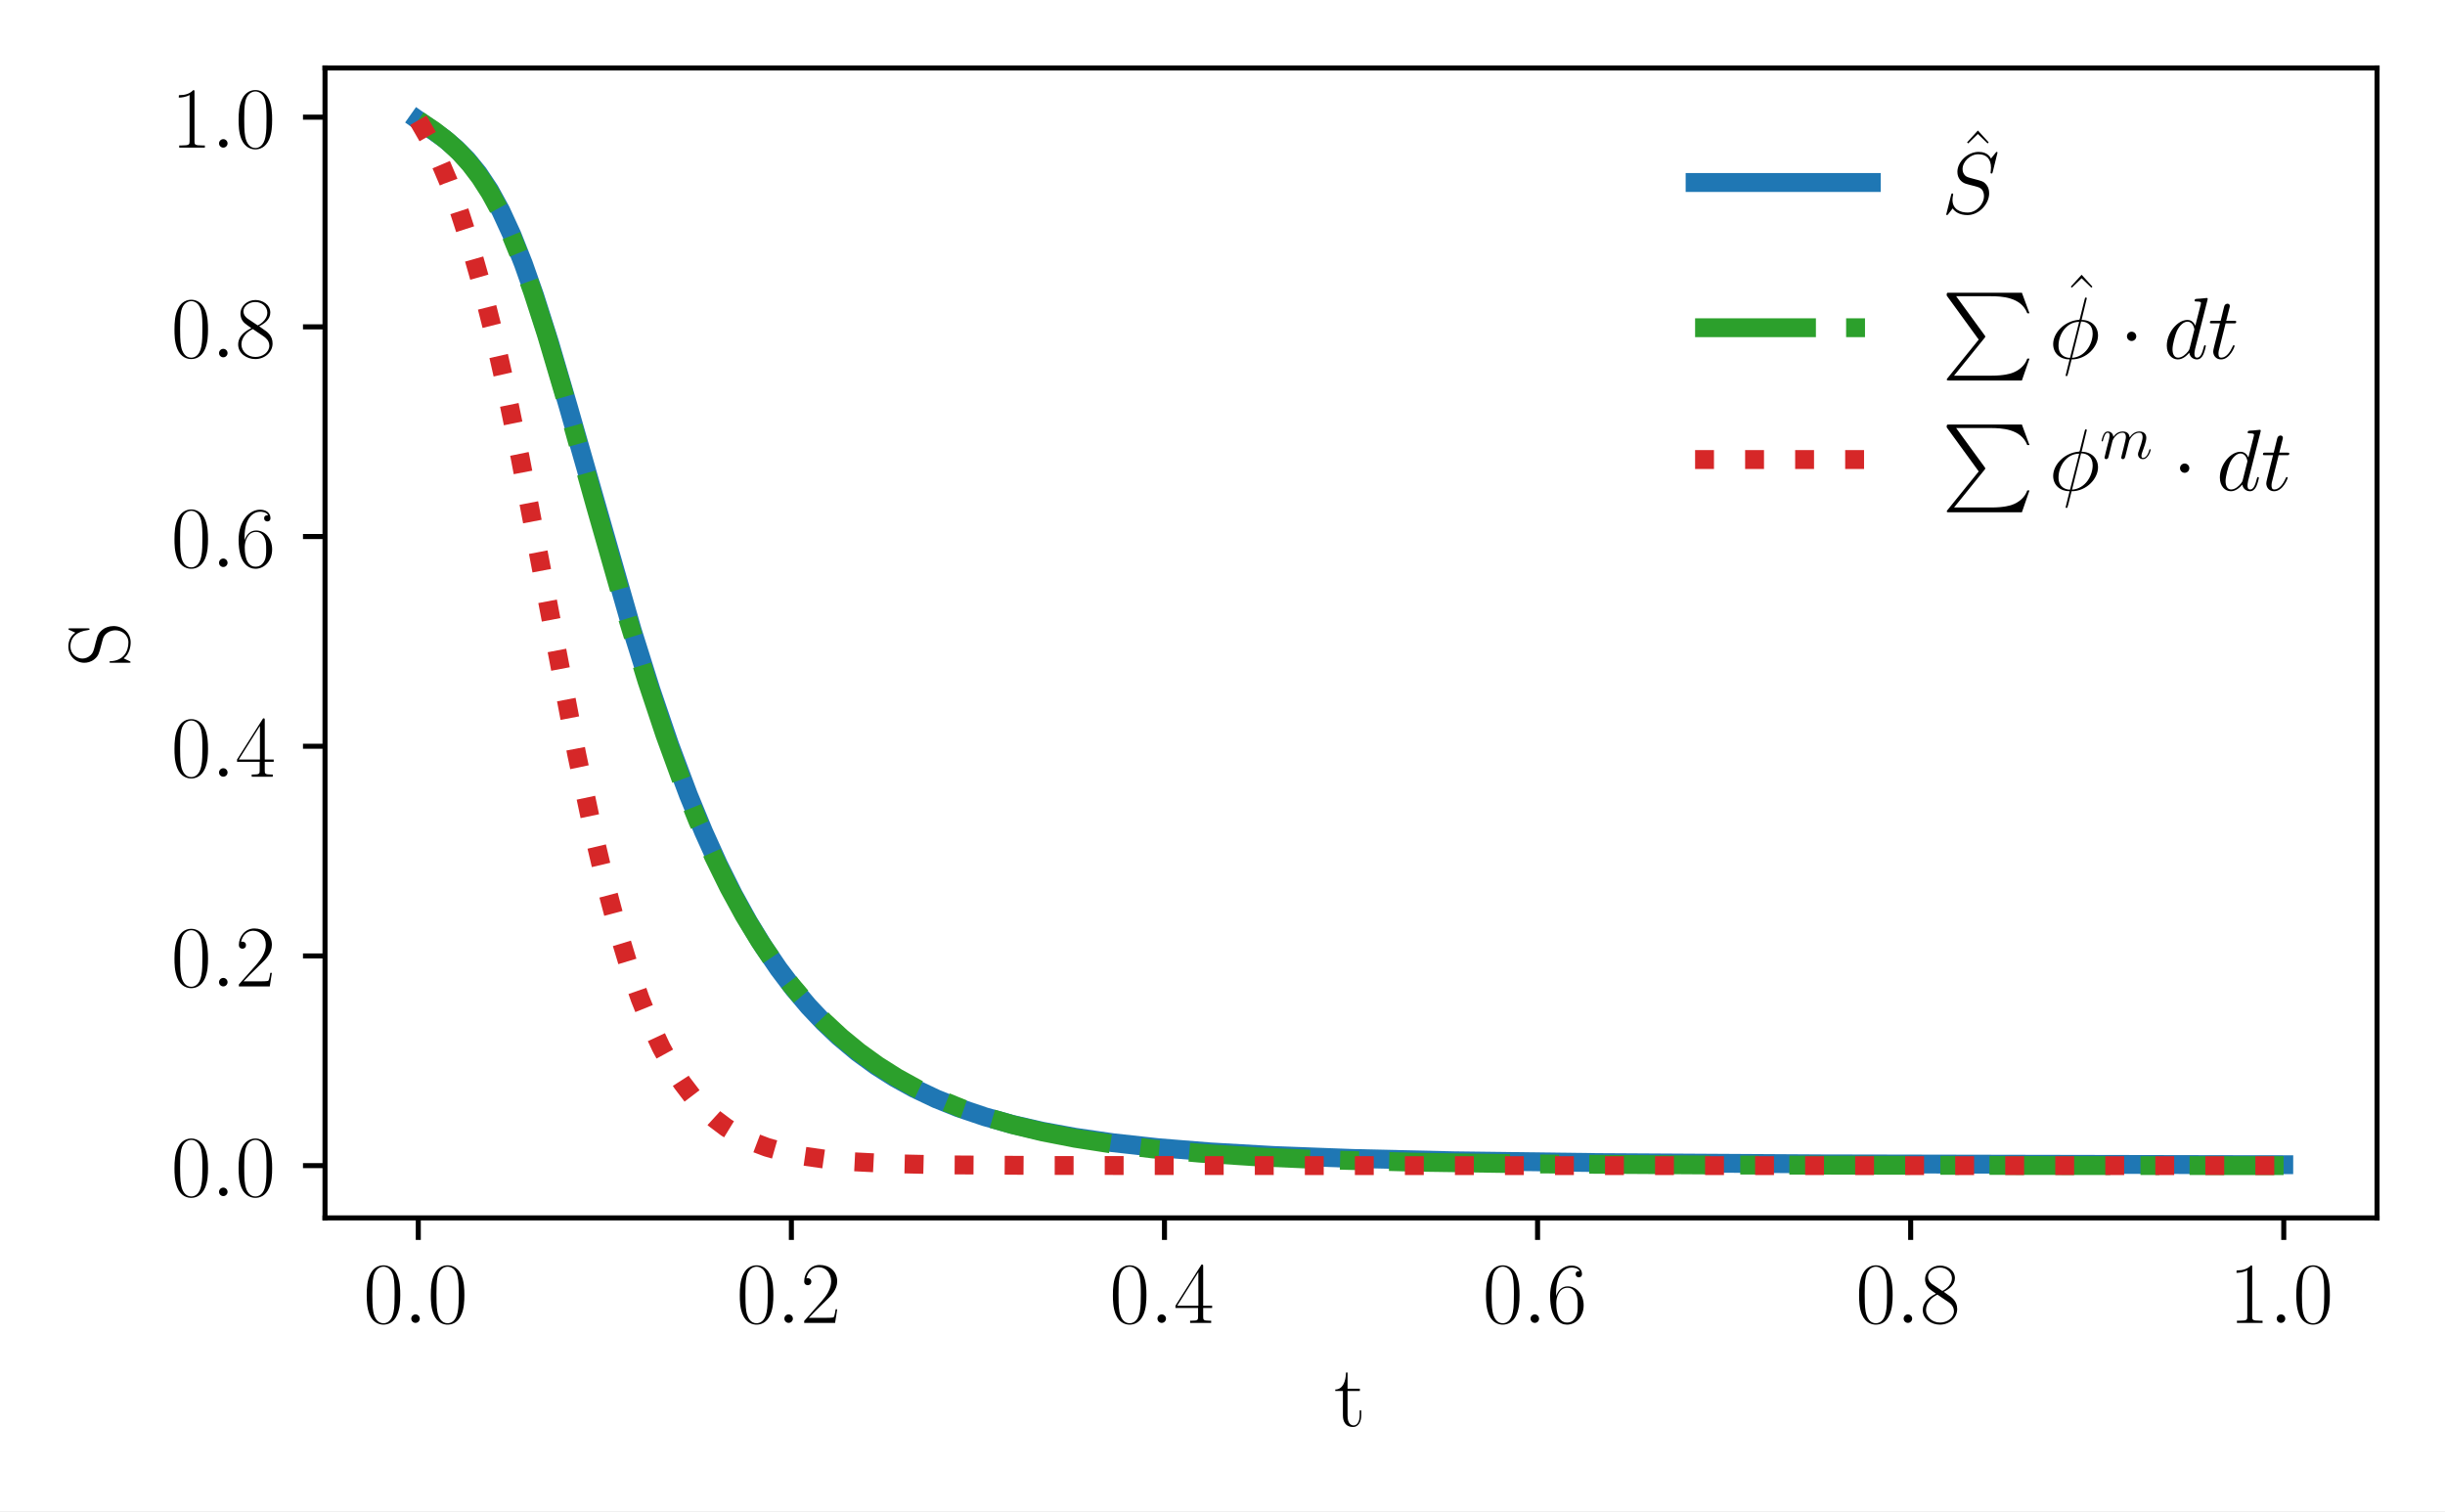
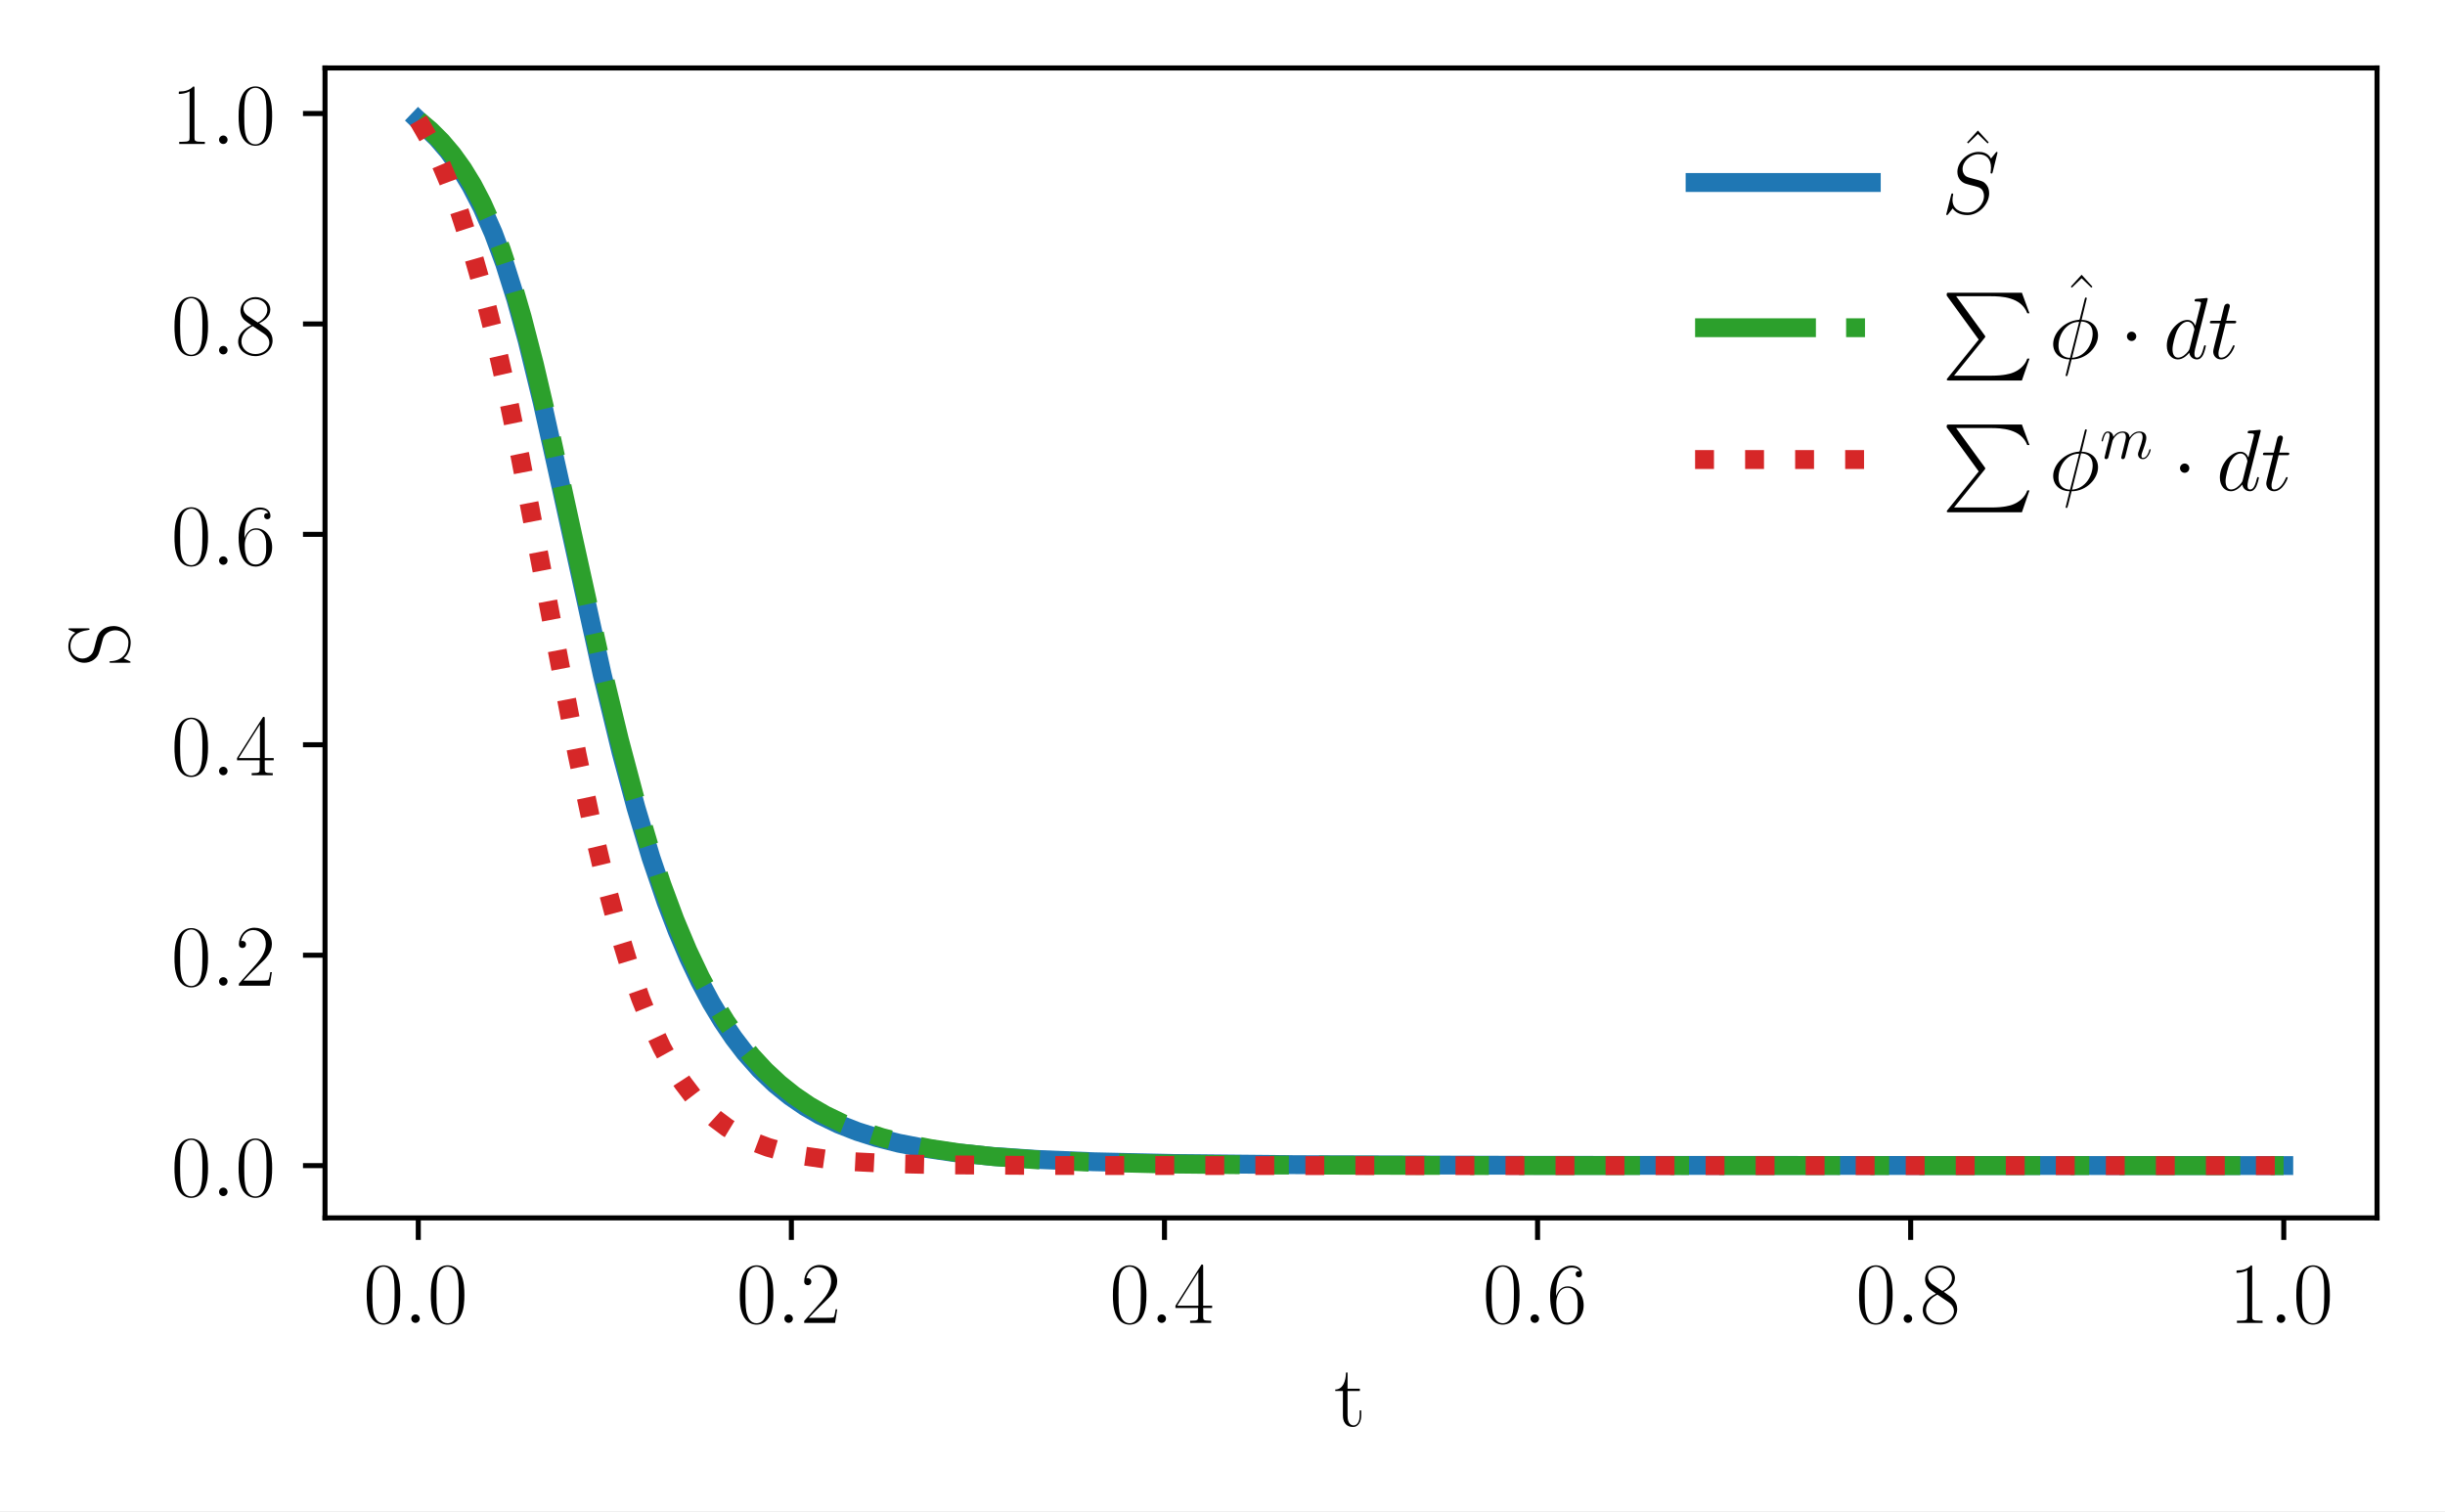
<svg xmlns="http://www.w3.org/2000/svg" xmlns:xlink="http://www.w3.org/1999/xlink" width="388.543pt" height="240.133pt" viewBox="0 0 388.543 240.133" version="1.1">
  <defs>
    <style type="text/css">*{stroke-linejoin: round; stroke-linecap: butt}</style>
  </defs>
  <g id="figure_1">
    <g id="patch_1">
      <path d="M 0 240.133  L 388.543 240.133  L 388.543 0  L 0 0  z " style="fill: #ffffff" />
    </g>
    <g id="axes_1">
      <g id="patch_2">
        <path d="M 51.648 193.537  L 377.743 193.537  L 377.743 10.8  L 51.648 10.8  z " style="fill: #ffffff" />
      </g>
      <g id="matplotlib.axis_1">
        <g id="xtick_1">
          <g id="line2d_1">
            <defs>
-               <path id="m8733163788" d="M 0 0  L 0 3.5  " style="stroke: #000000; stroke-width: 0.8" />
-             </defs>
-             <g>
-               <use xlink:href="#m8733163788" x="66.471" y="193.537" style="stroke: #000000; stroke-width: 0.8" />
+               <path id="m41a7f01bf5" d="M 0 0  L 0 3.5  " style="stroke: #000000; stroke-width: 0.8" />
+             </defs>
+             <g>
+               <use xlink:href="#m41a7f01bf5" x="66.471" y="193.537" style="stroke: #000000; stroke-width: 0.8" />
            </g>
          </g>
          <g id="text_1">
            <g transform="translate(57.74567 210.2228) scale(0.14 -0.14)">
              <defs>
                <path id="CMR17-30" d="M 2688 2025  C 2688 2416 2682 3080 2413 3591  C 2176 4039 1798 4198 1466 4198  C 1158 4198 768 4058 525 3597  C 269 3118 243 2524 243 2025  C 243 1661 250 1106 448 619  C 723 -39 1216 -128 1466 -128  C 1760 -128 2208 -7 2470 600  C 2662 1042 2688 1559 2688 2025  z M 1466 -26  C 1056 -26 813 325 723 812  C 653 1188 653 1738 653 2096  C 653 2588 653 2997 736 3387  C 858 3929 1216 4096 1466 4096  C 1728 4096 2067 3923 2189 3400  C 2272 3036 2278 2607 2278 2096  C 2278 1680 2278 1169 2202 792  C 2067 95 1690 -26 1466 -26  z " transform="scale(0.015625)" />
                <path id="CMMI12-3a" d="M 1178 307  C 1178 492 1024 619 870 619  C 685 619 557 466 557 313  C 557 128 710 0 864 0  C 1050 0 1178 153 1178 307  z " transform="scale(0.015625)" />
              </defs>
              <use xlink:href="#CMR17-30" transform="scale(0.996264)" />
              <use xlink:href="#CMMI12-3a" transform="translate(45.69048 0) scale(0.996264)" />
              <use xlink:href="#CMR17-30" transform="translate(72.78765 0) scale(0.996264)" />
            </g>
          </g>
        </g>
        <g id="xtick_2">
          <g id="line2d_2">
            <g>
-               <use xlink:href="#m8733163788" x="125.761" y="193.537" style="stroke: #000000; stroke-width: 0.8" />
+               <use xlink:href="#m41a7f01bf5" x="125.761" y="193.537" style="stroke: #000000; stroke-width: 0.8" />
            </g>
          </g>
          <g id="text_2">
            <g transform="translate(117.0356 210.2228) scale(0.14 -0.14)">
              <defs>
                <path id="CMR17-32" d="M 2669 989  L 2554 989  C 2490 536 2438 459 2413 420  C 2381 369 1920 369 1830 369  L 602 369  C 832 619 1280 1072 1824 1597  C 2214 1967 2669 2402 2669 3035  C 2669 3790 2067 4224 1395 4224  C 691 4224 262 3604 262 3030  C 262 2780 448 2748 525 2748  C 589 2748 781 2787 781 3010  C 781 3207 614 3264 525 3264  C 486 3264 448 3258 422 3245  C 544 3790 915 4058 1306 4058  C 1862 4058 2227 3617 2227 3035  C 2227 2479 1901 2000 1536 1584  L 262 146  L 262 0  L 2515 0  L 2669 989  z " transform="scale(0.015625)" />
              </defs>
              <use xlink:href="#CMR17-30" transform="scale(0.996264)" />
              <use xlink:href="#CMMI12-3a" transform="translate(45.69048 0) scale(0.996264)" />
              <use xlink:href="#CMR17-32" transform="translate(72.78765 0) scale(0.996264)" />
            </g>
          </g>
        </g>
        <g id="xtick_3">
          <g id="line2d_3">
            <g>
-               <use xlink:href="#m8733163788" x="185.051" y="193.537" style="stroke: #000000; stroke-width: 0.8" />
+               <use xlink:href="#m41a7f01bf5" x="185.051" y="193.537" style="stroke: #000000; stroke-width: 0.8" />
            </g>
          </g>
          <g id="text_3">
            <g transform="translate(176.3255 210.2228) scale(0.14 -0.14)">
              <defs>
                <path id="CMR17-34" d="M 2150 4122  C 2150 4256 2144 4256 2029 4256  L 128 1254  L 128 1088  L 1779 1088  L 1779 457  C 1779 224 1766 160 1318 160  L 1197 160  L 1197 0  C 1402 0 1747 0 1965 0  C 2182 0 2528 0 2733 0  L 2733 160  L 2611 160  C 2163 160 2150 224 2150 457  L 2150 1088  L 2803 1088  L 2803 1254  L 2150 1254  L 2150 4122  z M 1798 3703  L 1798 1254  L 256 1254  L 1798 3703  z " transform="scale(0.015625)" />
              </defs>
              <use xlink:href="#CMR17-30" transform="scale(0.996264)" />
              <use xlink:href="#CMMI12-3a" transform="translate(45.69048 0) scale(0.996264)" />
              <use xlink:href="#CMR17-34" transform="translate(72.78765 0) scale(0.996264)" />
            </g>
          </g>
        </g>
        <g id="xtick_4">
          <g id="line2d_4">
            <g>
-               <use xlink:href="#m8733163788" x="244.341" y="193.537" style="stroke: #000000; stroke-width: 0.8" />
+               <use xlink:href="#m41a7f01bf5" x="244.341" y="193.537" style="stroke: #000000; stroke-width: 0.8" />
            </g>
          </g>
          <g id="text_4">
            <g transform="translate(235.6154 210.2228) scale(0.14 -0.14)">
              <defs>
                <path id="CMR17-36" d="M 678 2176  C 678 3690 1395 4032 1811 4032  C 1946 4032 2272 4009 2400 3776  C 2298 3776 2106 3776 2106 3553  C 2106 3381 2246 3323 2336 3323  C 2394 3323 2566 3348 2566 3560  C 2566 3954 2246 4179 1805 4179  C 1043 4179 243 3390 243 1984  C 243 253 966 -128 1478 -128  C 2099 -128 2688 427 2688 1283  C 2688 2081 2170 2662 1517 2662  C 1126 2662 838 2407 678 1960  L 678 2176  z M 1478 25  C 691 25 691 1200 691 1436  C 691 1896 909 2560 1504 2560  C 1613 2560 1926 2560 2138 2120  C 2253 1870 2253 1609 2253 1289  C 2253 944 2253 690 2118 434  C 1978 171 1773 25 1478 25  z " transform="scale(0.015625)" />
              </defs>
              <use xlink:href="#CMR17-30" transform="scale(0.996264)" />
              <use xlink:href="#CMMI12-3a" transform="translate(45.69048 0) scale(0.996264)" />
              <use xlink:href="#CMR17-36" transform="translate(72.78765 0) scale(0.996264)" />
            </g>
          </g>
        </g>
        <g id="xtick_5">
          <g id="line2d_5">
            <g>
-               <use xlink:href="#m8733163788" x="303.631" y="193.537" style="stroke: #000000; stroke-width: 0.8" />
+               <use xlink:href="#m41a7f01bf5" x="303.631" y="193.537" style="stroke: #000000; stroke-width: 0.8" />
            </g>
          </g>
          <g id="text_5">
            <g transform="translate(294.9053 210.2228) scale(0.14 -0.14)">
              <defs>
                <path id="CMR17-38" d="M 1741 2264  C 2144 2467 2554 2773 2554 3263  C 2554 3841 1990 4179 1472 4179  C 890 4179 378 3759 378 3180  C 378 3021 416 2747 666 2505  C 730 2442 998 2251 1171 2130  C 883 1983 211 1634 211 934  C 211 279 838 -128 1459 -128  C 2144 -128 2720 362 2720 1010  C 2720 1590 2330 1857 2074 2029  L 1741 2264  z M 902 2822  C 851 2854 595 3051 595 3351  C 595 3739 998 4032 1459 4032  C 1965 4032 2336 3676 2336 3262  C 2336 2669 1670 2331 1638 2331  C 1632 2331 1626 2331 1574 2370  L 902 2822  z M 2080 1519  C 2176 1449 2483 1240 2483 851  C 2483 381 2010 25 1472 25  C 890 25 448 438 448 940  C 448 1443 838 1862 1280 2060  L 2080 1519  z " transform="scale(0.015625)" />
              </defs>
              <use xlink:href="#CMR17-30" transform="scale(0.996264)" />
              <use xlink:href="#CMMI12-3a" transform="translate(45.69048 0) scale(0.996264)" />
              <use xlink:href="#CMR17-38" transform="translate(72.78765 0) scale(0.996264)" />
            </g>
          </g>
        </g>
        <g id="xtick_6">
          <g id="line2d_6">
            <g>
-               <use xlink:href="#m8733163788" x="362.92" y="193.537" style="stroke: #000000; stroke-width: 0.8" />
+               <use xlink:href="#m41a7f01bf5" x="362.92" y="193.537" style="stroke: #000000; stroke-width: 0.8" />
            </g>
          </g>
          <g id="text_6">
            <g transform="translate(354.1952 210.2228) scale(0.14 -0.14)">
              <defs>
                <path id="CMR17-31" d="M 1702 4058  C 1702 4192 1696 4192 1606 4192  C 1357 3916 979 3827 621 3827  C 602 3827 570 3827 563 3808  C 557 3795 557 3782 557 3648  C 755 3648 1088 3686 1344 3839  L 1344 461  C 1344 236 1331 160 781 160  L 589 160  L 589 0  C 896 0 1216 0 1523 0  C 1830 0 2150 0 2458 0  L 2458 160  L 2266 160  C 1715 160 1702 230 1702 458  L 1702 4058  z " transform="scale(0.015625)" />
              </defs>
              <use xlink:href="#CMR17-31" transform="scale(0.996264)" />
              <use xlink:href="#CMMI12-3a" transform="translate(45.69048 0) scale(0.996264)" />
              <use xlink:href="#CMR17-30" transform="translate(72.78765 0) scale(0.996264)" />
            </g>
          </g>
        </g>
        <g id="text_7">
          <g transform="translate(212.0402 226.6207) scale(0.14 -0.14)">
            <defs>
              <path id="CMR17-74" d="M 966 2560  L 1862 2560  L 1862 2725  L 966 2725  L 966 3904  L 851 3904  C 838 3245 614 2668 70 2668  L 70 2560  L 627 2560  L 627 771  C 627 650 627 -64 1370 -64  C 1747 -64 1965 306 1965 777  L 1965 1140  L 1850 1140  L 1850 783  C 1850 344 1677 51 1408 51  C 1222 51 966 178 966 758  L 966 2560  z " transform="scale(0.015625)" />
            </defs>
            <use xlink:href="#CMR17-74" transform="scale(0.996264)" />
          </g>
        </g>
      </g>
      <g id="matplotlib.axis_2">
        <g id="ytick_1">
          <g id="line2d_7">
            <defs>
-               <path id="m05fc2a63ba" d="M 0 0  L -3.5 0  " style="stroke: #000000; stroke-width: 0.8" />
-             </defs>
-             <g>
-               <use xlink:href="#m05fc2a63ba" x="51.648" y="185.231" style="stroke: #000000; stroke-width: 0.8" />
+               <path id="m9d058b31f9" d="M 0 0  L -3.5 0  " style="stroke: #000000; stroke-width: 0.8" />
+             </defs>
+             <g>
+               <use xlink:href="#m9d058b31f9" x="51.648" y="185.231" style="stroke: #000000; stroke-width: 0.8" />
            </g>
          </g>
          <g id="text_8">
            <g transform="translate(27.1979 190.0737) scale(0.14 -0.14)">
              <use xlink:href="#CMR17-30" transform="scale(0.996264)" />
              <use xlink:href="#CMMI12-3a" transform="translate(45.69048 0) scale(0.996264)" />
              <use xlink:href="#CMR17-30" transform="translate(72.78765 0) scale(0.996264)" />
            </g>
          </g>
        </g>
        <g id="ytick_2">
          <g id="line2d_8">
            <g>
-               <use xlink:href="#m05fc2a63ba" x="51.648" y="151.908" style="stroke: #000000; stroke-width: 0.8" />
+               <use xlink:href="#m9d058b31f9" x="51.648" y="151.792" style="stroke: #000000; stroke-width: 0.8" />
            </g>
          </g>
          <g id="text_9">
-             <g transform="translate(27.1979 156.751) scale(0.14 -0.14)">
+             <g transform="translate(27.1979 156.6352) scale(0.14 -0.14)">
              <use xlink:href="#CMR17-30" transform="scale(0.996264)" />
              <use xlink:href="#CMMI12-3a" transform="translate(45.69048 0) scale(0.996264)" />
              <use xlink:href="#CMR17-32" transform="translate(72.78765 0) scale(0.996264)" />
            </g>
          </g>
        </g>
        <g id="ytick_3">
          <g id="line2d_9">
            <g>
-               <use xlink:href="#m05fc2a63ba" x="51.648" y="118.585" style="stroke: #000000; stroke-width: 0.8" />
+               <use xlink:href="#m9d058b31f9" x="51.648" y="118.354" style="stroke: #000000; stroke-width: 0.8" />
            </g>
          </g>
          <g id="text_10">
-             <g transform="translate(27.1979 123.4284) scale(0.14 -0.14)">
+             <g transform="translate(27.1979 123.1967) scale(0.14 -0.14)">
              <use xlink:href="#CMR17-30" transform="scale(0.996264)" />
              <use xlink:href="#CMMI12-3a" transform="translate(45.69048 0) scale(0.996264)" />
              <use xlink:href="#CMR17-34" transform="translate(72.78765 0) scale(0.996264)" />
            </g>
          </g>
        </g>
        <g id="ytick_4">
          <g id="line2d_10">
            <g>
-               <use xlink:href="#m05fc2a63ba" x="51.648" y="85.263" style="stroke: #000000; stroke-width: 0.8" />
+               <use xlink:href="#m9d058b31f9" x="51.648" y="84.915" style="stroke: #000000; stroke-width: 0.8" />
            </g>
          </g>
          <g id="text_11">
-             <g transform="translate(27.1979 90.10574) scale(0.14 -0.14)">
+             <g transform="translate(27.1979 89.75819) scale(0.14 -0.14)">
              <use xlink:href="#CMR17-30" transform="scale(0.996264)" />
              <use xlink:href="#CMMI12-3a" transform="translate(45.69048 0) scale(0.996264)" />
              <use xlink:href="#CMR17-36" transform="translate(72.78765 0) scale(0.996264)" />
            </g>
          </g>
        </g>
        <g id="ytick_5">
          <g id="line2d_11">
            <g>
-               <use xlink:href="#m05fc2a63ba" x="51.648" y="51.94" style="stroke: #000000; stroke-width: 0.8" />
+               <use xlink:href="#m9d058b31f9" x="51.648" y="51.477" style="stroke: #000000; stroke-width: 0.8" />
            </g>
          </g>
          <g id="text_12">
-             <g transform="translate(27.1979 56.78309) scale(0.14 -0.14)">
+             <g transform="translate(27.1979 56.3197) scale(0.14 -0.14)">
              <use xlink:href="#CMR17-30" transform="scale(0.996264)" />
              <use xlink:href="#CMMI12-3a" transform="translate(45.69048 0) scale(0.996264)" />
              <use xlink:href="#CMR17-38" transform="translate(72.78765 0) scale(0.996264)" />
            </g>
          </g>
        </g>
        <g id="ytick_6">
          <g id="line2d_12">
            <g>
-               <use xlink:href="#m05fc2a63ba" x="51.648" y="18.618" style="stroke: #000000; stroke-width: 0.8" />
+               <use xlink:href="#m9d058b31f9" x="51.648" y="18.038" style="stroke: #000000; stroke-width: 0.8" />
            </g>
          </g>
          <g id="text_13">
-             <g transform="translate(27.1979 23.46045) scale(0.14 -0.14)">
+             <g transform="translate(27.1979 22.88122) scale(0.14 -0.14)">
              <use xlink:href="#CMR17-31" transform="scale(0.996264)" />
              <use xlink:href="#CMMI12-3a" transform="translate(45.69048 0) scale(0.996264)" />
              <use xlink:href="#CMR17-30" transform="translate(72.78765 0) scale(0.996264)" />
            </g>
          </g>
        </g>
        <g id="text_14">
          <g transform="translate(20.48588 105.9621) rotate(-90) scale(0.14 -0.14)">
            <defs>
              <path id="CMR17-53" d="M 2803 4290  C 2803 4404 2797 4411 2758 4411  C 2720 4411 2707 4385 2682 4328  L 2490 3907  C 2246 4257 1875 4416 1472 4416  C 819 4416 294 3901 294 3253  C 294 3056 339 2776 557 2510  C 794 2218 1018 2167 1530 2033  C 1722 1982 2042 1899 2106 1874  C 2470 1722 2662 1341 2662 985  C 2662 527 2336 38 1779 38  C 1094 38 454 419 410 1311  C 403 1413 397 1419 352 1419  C 301 1419 294 1413 294 1285  L 294 -1  C 294 -115 301 -122 339 -122  C 384 -122 397 -90 486 108  C 493 127 493 140 614 381  C 934 -39 1472 -128 1779 -128  C 2477 -128 2970 451 2970 1124  C 2970 1454 2848 1708 2778 1823  C 2509 2230 2221 2306 1914 2382  C 1869 2402 1856 2402 1498 2490  C 1152 2579 1005 2624 845 2796  C 666 2992 602 3196 602 3399  C 602 3812 934 4263 1478 4263  C 2157 4263 2579 3786 2675 2993  C 2694 2878 2701 2872 2746 2872  C 2803 2872 2803 2891 2803 2999  L 2803 4290  z " transform="scale(0.015625)" />
            </defs>
            <use xlink:href="#CMR17-53" transform="scale(0.996264)" />
          </g>
        </g>
      </g>
      <g id="line2d_13">
-         <path d="M 66.471 19.106  L 70.646 22.061  L 72.436 23.568  L 74.225 25.366  L 76.014 27.559  L 77.804 30.247  L 79.593 33.514  L 81.383 37.406  L 83.172 41.921  L 84.962 47.006  L 87.347 54.514  L 90.33 64.699  L 100.47 100.176  L 103.453 109.663  L 106.435 118.417  L 109.417 126.375  L 111.803 132.159  L 114.189 137.434  L 116.575 142.222  L 118.961 146.551  L 121.347 150.452  L 123.733 153.961  L 126.118 157.11  L 128.504 159.933  L 130.89 162.461  L 133.276 164.724  L 136.259 167.22  L 139.241 169.392  L 142.223 171.282  L 145.206 172.927  L 148.785 174.625  L 152.364 176.065  L 156.539 177.474  L 160.714 178.642  L 165.487 179.738  L 170.855 180.726  L 176.82 181.59  L 183.977 182.379  L 192.328 183.053  L 202.468 183.627  L 214.994 184.095  L 231.099 184.463  L 253.765 184.747  L 289.554 184.951  L 357.552 185.079  L 362.92 185.084  L 362.92 185.084  " clip-path="url(#p5d130229c9)" style="fill: none; stroke: #1f77b4; stroke-width: 3; stroke-linecap: square" />
+         <path d="M 66.471 19.106  L 69.453 21.967  L 71.243 24.05  L 73.032 26.569  L 74.821 29.535  L 76.611 32.987  L 78.4 37.054  L 80.19 41.888  L 81.979 47.576  L 83.769 54.1  L 86.155 63.897  L 89.137 77.301  L 95.699 107.204  L 98.681 119.488  L 101.067 128.36  L 103.453 136.307  L 105.839 143.324  L 107.628 147.999  L 109.417 152.199  L 111.207 155.958  L 112.996 159.308  L 114.786 162.286  L 116.575 164.927  L 118.364 167.266  L 120.75 169.968  L 123.136 172.257  L 125.522 174.194  L 127.908 175.832  L 130.294 177.217  L 133.276 178.651  L 136.259 179.816  L 139.241 180.762  L 142.82 181.668  L 146.995 182.48  L 151.767 183.168  L 157.732 183.773  L 164.89 184.251  L 173.837 184.616  L 186.363 184.892  L 206.047 185.08  L 244.819 185.185  L 362.92 185.223  L 362.92 185.223  " clip-path="url(#p32b2993f97)" style="fill: none; stroke: #1f77b4; stroke-width: 3; stroke-linecap: square" />
      </g>
      <g id="line2d_14">
-         <path d="M 66.471 19.106  L 68.991 20.775  L 71.155 22.47  L 73.022 24.212  L 74.712 26.092  L 76.313 28.206  L 77.884 30.656  L 79.455 33.531  L 81.056 36.945  L 82.746 41.088  L 84.614 46.277  L 86.807 53.066  L 89.594 62.47  L 94.634 80.435  L 99.525 97.54  L 102.786 108.153  L 105.662 116.775  L 108.33 124.087  L 110.879 130.437  L 113.369 136.051  L 115.83 141.055  L 118.261 145.505  L 120.721 149.55  L 123.211 153.218  L 125.731 156.536  L 128.31 159.567  L 130.949 162.327  L 133.676 164.858  L 136.492 167.169  L 139.427 169.29  L 142.51 171.241  L 145.742 173.022  L 149.18 174.661  L 152.827 176.151  L 156.769 177.518  L 161.038 178.76  L 165.693 179.88  L 170.851 180.889  L 176.632 181.788  L 183.183 182.577  L 190.772 183.26  L 199.755 183.838  L 210.723 184.312  L 224.775 184.686  L 243.985 184.961  L 273.393 185.136  L 331.141 185.218  L 362.891 185.226  L 362.891 185.226  " clip-path="url(#p5d130229c9)" style="fill: none; stroke-dasharray: 19.2,4.8,3,4.8; stroke-dashoffset: 0; stroke: #2ca02c; stroke-width: 3" />
+         <path d="M 66.471 19.106  L 68.368 20.69  L 70.177 22.496  L 71.896 24.528  L 73.556 26.838  L 75.127 29.406  L 76.639 32.306  L 78.151 35.699  L 79.663 39.646  L 81.264 44.472  L 82.983 50.39  L 84.91 57.843  L 87.282 67.96  L 90.958 84.771  L 95.671 106.107  L 98.428 117.544  L 100.829 126.588  L 103.053 134.126  L 105.187 140.596  L 107.262 146.189  L 109.308 151.071  L 111.324 155.319  L 113.34 159.059  L 115.355 162.341  L 117.401 165.255  L 119.476 167.832  L 121.611 170.134  L 123.834 172.205  L 126.146 174.054  L 128.577 175.712  L 131.156 177.198  L 133.913 178.527  L 136.878 179.707  L 140.139 180.763  L 143.755 181.696  L 147.817 182.51  L 152.471 183.211  L 157.955 183.805  L 164.596 184.293  L 172.985 184.675  L 184.31 184.954  L 201.444 185.132  L 234.765 185.217  L 362.891 185.231  L 362.891 185.231  " clip-path="url(#p32b2993f97)" style="fill: none; stroke-dasharray: 19.2,4.8,3,4.8; stroke-dashoffset: 0; stroke: #2ca02c; stroke-width: 3" />
      </g>
      <g id="line2d_15">
-         <path d="M 66.471 19.106  L 68.072 21.888  L 69.673 25.132  L 71.273 28.889  L 72.904 33.293  L 74.594 38.512  L 76.372 44.757  L 78.24 52.149  L 80.286 61.176  L 82.657 72.695  L 85.859 89.457  L 91.64 119.826  L 94.1 131.456  L 96.205 140.379  L 98.132 147.619  L 99.97 153.679  L 101.719 158.699  L 103.409 162.896  L 105.069 166.446  L 106.729 169.484  L 108.389 172.066  L 110.079 174.285  L 111.798 176.177  L 113.577 177.803  L 115.415 179.185  L 117.371 180.381  L 119.506 181.421  L 121.848 182.309  L 124.486 183.065  L 127.51 183.694  L 131.127 184.211  L 135.603 184.616  L 141.502 184.914  L 150.159 185.11  L 165.9 185.209  L 223.026 185.231  L 362.891 185.231  L 362.891 185.231  " clip-path="url(#p5d130229c9)" style="fill: none; stroke-dasharray: 3,4.95; stroke-dashoffset: 0; stroke: #d62728; stroke-width: 3" />
+         <path d="M 66.471 19.106  L 68.072 21.887  L 69.673 25.128  L 71.273 28.88  L 72.904 33.275  L 74.594 38.481  L 76.372 44.708  L 78.24 52.076  L 80.286 61.071  L 82.657 72.548  L 85.859 89.253  L 91.699 119.844  L 94.159 131.439  L 96.294 140.455  L 98.221 147.665  L 100.059 153.701  L 101.808 158.702  L 103.498 162.887  L 105.187 166.486  L 106.847 169.508  L 108.508 172.079  L 110.197 174.29  L 111.917 176.175  L 113.695 177.797  L 115.563 179.196  L 117.549 180.402  L 119.684 181.434  L 122.026 182.317  L 124.664 183.069  L 127.717 183.7  L 131.334 184.214  L 135.84 184.619  L 141.799 184.917  L 150.544 185.112  L 166.493 185.21  L 225.368 185.231  L 362.891 185.231  L 362.891 185.231  " clip-path="url(#p32b2993f97)" style="fill: none; stroke-dasharray: 3,4.95; stroke-dashoffset: 0; stroke: #d62728; stroke-width: 3" />
      </g>
      <g id="patch_3">
        <path d="M 51.648 193.537  L 51.648 10.8  " style="fill: none; stroke: #000000; stroke-width: 0.8; stroke-linejoin: miter; stroke-linecap: square" />
      </g>
      <g id="patch_4">
        <path d="M 377.743 193.537  L 377.743 10.8  " style="fill: none; stroke: #000000; stroke-width: 0.8; stroke-linejoin: miter; stroke-linecap: square" />
      </g>
      <g id="patch_5">
        <path d="M 51.648 193.537  L 377.743 193.537  " style="fill: none; stroke: #000000; stroke-width: 0.8; stroke-linejoin: miter; stroke-linecap: square" />
      </g>
      <g id="patch_6">
        <path d="M 51.648 10.8  L 377.743 10.8  " style="fill: none; stroke: #000000; stroke-width: 0.8; stroke-linejoin: miter; stroke-linecap: square" />
      </g>
      <g id="legend_1">
        <g id="line2d_16">
          <path d="M 269.373 29  L 283.373 29  L 297.373 29  " style="fill: none; stroke: #1f77b4; stroke-width: 3; stroke-linecap: square" />
        </g>
        <g id="text_15">
          <g transform="translate(308.573 33.89951) scale(0.14 -0.14)">
            <defs>
              <path id="CMR17-5e" d="M 1466 4421  L 678 3555  L 755 3478  L 1466 4166  L 2176 3478  L 2253 3555  L 1466 4421  z " transform="scale(0.015625)" />
              <path id="CMMI12-53" d="M 4064 4423  C 4064 4480 4019 4480 4006 4480  C 3981 4480 3974 4474 3898 4378  C 3859 4333 3597 4001 3590 3995  C 3379 4410 2957 4480 2688 4480  C 1875 4480 1139 3743 1139 3025  C 1139 2549 1427 2269 1741 2161  C 1811 2135 2189 2033 2381 1989  C 2707 1900 2790 1875 2925 1735  C 2950 1703 3078 1557 3078 1258  C 3078 667 2528 57 1888 57  C 1363 57 781 280 781 991  C 781 1112 806 1265 826 1328  C 826 1348 832 1378 832 1391  C 832 1417 819 1449 768 1449  C 710 1449 704 1436 678 1328  L 352 24  C 352 18 326 -64 326 -71  C 326 -128 378 -128 390 -128  C 416 -128 422 -122 499 -26  L 794 356  C 947 126 1280 -128 1875 -128  C 2701 -128 3456 666 3456 1460  C 3456 1728 3392 1963 3149 2197  C 3014 2331 2899 2363 2310 2516  C 1882 2630 1824 2649 1709 2751  C 1600 2858 1517 3011 1517 3227  C 1517 3761 2061 4308 2669 4308  C 3296 4308 3590 3926 3590 3323  C 3590 3158 3558 2986 3558 2961  C 3558 2903 3610 2903 3629 2903  C 3686 2903 3693 2922 3718 3024  L 4064 4423  z " transform="scale(0.015625)" />
            </defs>
            <use xlink:href="#CMR17-5e" transform="translate(18.18113 25.18973) scale(0.996264)" />
            <use xlink:href="#CMMI12-53" transform="scale(0.996264)" />
          </g>
        </g>
        <g id="line2d_17">
          <path d="M 269.373 52.078  L 283.373 52.078  L 297.373 52.078  " style="fill: none; stroke-dasharray: 19.2,4.8,3,4.8; stroke-dashoffset: 0; stroke: #2ca02c; stroke-width: 3" />
        </g>
        <g id="text_16">
          <g transform="translate(308.573 56.97802) scale(0.14 -0.14)">
            <defs>
              <path id="CMEX10-50" d="M 2694 -3418  L 422 -6227  C 371 -6291 365 -6304 365 -6330  C 365 -6400 422 -6400 538 -6400  L 5843 -6400  L 6394 -4806  L 6234 -4806  C 6074 -5286 5645 -5677 5101 -5862  C 4998 -5894 4557 -6048 3616 -6048  L 896 -6048  L 3117 -3302  C 3162 -3245 3174 -3226 3174 -3200  C 3174 -3174 3168 -3168 3130 -3110  L 1050 -256  L 3584 -256  C 4314 -256 5786 -301 6234 -1498  L 6394 -1498  L 5843 0  L 538 0  C 365 0 358 -6 358 -205  L 2694 -3418  z " transform="scale(0.015625)" />
              <path id="CMMI12-1e" d="M 2752 4390  C 2752 4448 2707 4448 2688 4448  C 2630 4448 2624 4435 2598 4326  L 2253 2939  C 2234 2856 2227 2849 2221 2843  C 2214 2830 2170 2824 2157 2824  C 1107 2734 301 1864 301 1057  C 301 361 832 -64 1498 -64  C 1446 -261 1402 -463 1350 -659  C 1261 -995 1210 -1204 1210 -1229  C 1210 -1241 1210 -1280 1274 -1280  C 1293 -1280 1318 -1280 1331 -1254  C 1344 -1241 1382 -1089 1408 -1008  L 1645 -64  C 2739 -64 3571 854 3571 1680  C 3571 2343 3085 2816 2374 2816  L 2752 4390  z M 2336 2701  C 2758 2701 3181 2463 3181 1828  C 3181 1097 2675 128 1677 50  L 2336 2701  z M 1530 50  C 1216 50 691 220 691 938  C 691 1761 1274 2676 2195 2676  L 1530 50  z " transform="scale(0.015625)" />
              <path id="CMSY10-1" d="M 1229 1619  C 1229 1805 1075 1958 890 1958  C 704 1958 550 1805 550 1619  C 550 1433 704 1280 890 1280  C 1075 1280 1229 1433 1229 1619  z " transform="scale(0.015625)" />
              <path id="CMMI12-64" d="M 3219 4257  C 3226 4282 3238 4320 3238 4352  C 3238 4416 3174 4416 3162 4416  C 3155 4416 2842 4388 2810 4380  C 2701 4373 2605 4358 2490 4358  C 2330 4345 2285 4339 2285 4224  C 2285 4160 2336 4160 2426 4160  C 2739 4160 2746 4103 2746 4040  C 2746 4002 2733 3952 2726 3933  L 2336 2395  C 2266 2561 2093 2816 1760 2816  C 1037 2816 256 1884 256 939  C 256 307 627 -64 1062 -64  C 1414 -64 1715 211 1894 422  C 1958 45 2259 -64 2451 -64  C 2643 -64 2797 51 2912 281  C 3014 498 3104 888 3104 913  C 3104 945 3078 971 3040 971  C 2982 971 2976 939 2950 843  C 2854 466 2733 64 2470 64  C 2285 64 2272 229 2272 357  C 2272 382 2272 515 2317 694  L 3219 4257  z M 1926 760  C 1894 651 1894 639 1805 517  C 1664 338 1382 64 1082 64  C 819 64 672 300 672 677  C 672 1028 870 1743 992 2012  C 1210 2459 1510 2689 1760 2689  C 2182 2689 2266 2165 2266 2114  C 2266 2108 2246 2024 2240 2012  L 1926 760  z " transform="scale(0.015625)" />
              <path id="CMMI12-74" d="M 1286 2566  L 1875 2566  C 1997 2566 2061 2566 2061 2681  C 2061 2752 2022 2752 1894 2752  L 1331 2752  L 1568 3692  C 1594 3781 1594 3794 1594 3840  C 1594 3943 1510 4000 1427 4000  C 1376 4000 1229 3981 1178 3775  L 928 2752  L 326 2752  C 198 2752 141 2752 141 2630  C 141 2566 186 2566 307 2566  L 877 2566  L 454 881  C 403 658 384 594 384 511  C 384 211 595 -64 954 -64  C 1600 -64 1946 868 1946 912  C 1946 951 1920 970 1882 970  C 1869 970 1843 970 1830 944  C 1824 938 1818 931 1773 829  C 1638 511 1344 64 973 64  C 781 64 768 224 768 364  C 768 370 768 492 787 568  L 1286 2566  z " transform="scale(0.015625)" />
            </defs>
            <use xlink:href="#CMEX10-50" transform="translate(0 74.72045) scale(0.996264)" />
            <use xlink:href="#CMR17-5e" transform="translate(135.917 26.29662) scale(0.996264)" />
            <use xlink:href="#CMMI12-1e" transform="translate(121.766 0) scale(0.996264)" />
            <use xlink:href="#CMSY10-1" transform="translate(201.6393 0) scale(0.996264)" />
            <use xlink:href="#CMMI12-64" transform="translate(251.4526 0) scale(0.996264)" />
            <use xlink:href="#CMMI12-74" transform="translate(302.1417 0) scale(0.996264)" />
          </g>
        </g>
        <g id="line2d_18">
          <path d="M 269.373 73.026  L 283.373 73.026  L 297.373 73.026  " style="fill: none; stroke-dasharray: 3,4.95; stroke-dashoffset: 0; stroke: #d62728; stroke-width: 3" />
        </g>
        <g id="text_17">
          <g transform="translate(308.573 77.9259) scale(0.14 -0.14)">
            <defs>
              <path id="CMMI12-6d" d="M 1318 1871  C 1331 1910 1491 2229 1728 2433  C 1894 2586 2112 2689 2362 2689  C 2618 2689 2707 2497 2707 2242  C 2707 2203 2707 2076 2630 1775  L 2470 1118  C 2419 926 2298 453 2285 383  C 2259 287 2221 121 2221 96  C 2221 6 2291 -64 2387 -64  C 2579 -64 2611 83 2669 313  L 3053 1839  C 3066 1890 3398 2689 4102 2689  C 4358 2689 4448 2497 4448 2242  C 4448 1884 4198 1188 4058 805  C 4000 651 3968 568 3968 453  C 3968 166 4166 -64 4474 -64  C 5069 -64 5293 875 5293 913  C 5293 945 5267 971 5229 971  C 5171 971 5165 952 5133 843  C 4986 332 4749 64 4493 64  C 4429 64 4326 64 4326 269  C 4326 436 4403 640 4429 710  C 4544 1018 4832 1773 4832 2145  C 4832 2528 4608 2816 4122 2816  C 3693 2816 3347 2574 3091 2197  C 3072 2542 2861 2816 2381 2816  C 1811 2816 1510 2415 1395 2255  C 1376 2618 1114 2816 832 2816  C 646 2816 499 2727 378 2484  C 262 2254 173 1865 173 1839  C 173 1814 198 1782 243 1782  C 294 1782 301 1788 339 1935  C 435 2312 557 2689 813 2689  C 960 2689 1011 2586 1011 2395  C 1011 2254 947 2005 902 1807  L 723 1118  C 698 996 627 709 595 594  C 550 428 480 128 480 96  C 480 6 550 -64 646 -64  C 723 -64 813 -26 864 70  C 877 102 934 326 966 453  L 1107 1028  L 1318 1871  z " transform="scale(0.015625)" />
            </defs>
            <use xlink:href="#CMEX10-50" transform="translate(0 74.72045) scale(0.996264)" />
            <use xlink:href="#CMMI12-1e" transform="translate(121.766 0) scale(0.996264)" />
            <use xlink:href="#CMMI12-6d" transform="translate(179.5001 36.15364) scale(0.697382)" />
            <use xlink:href="#CMSY10-1" transform="translate(261.8663 0) scale(0.996264)" />
            <use xlink:href="#CMMI12-64" transform="translate(311.6796 0) scale(0.996264)" />
            <use xlink:href="#CMMI12-74" transform="translate(362.3687 0) scale(0.996264)" />
          </g>
        </g>
      </g>
    </g>
  </g>
  <defs>
-     <clipPath id="p5d130229c9">
+     <clipPath id="p32b2993f97">
      <rect x="51.648" y="10.8" width="326.094" height="182.737" />
    </clipPath>
  </defs>
</svg>
